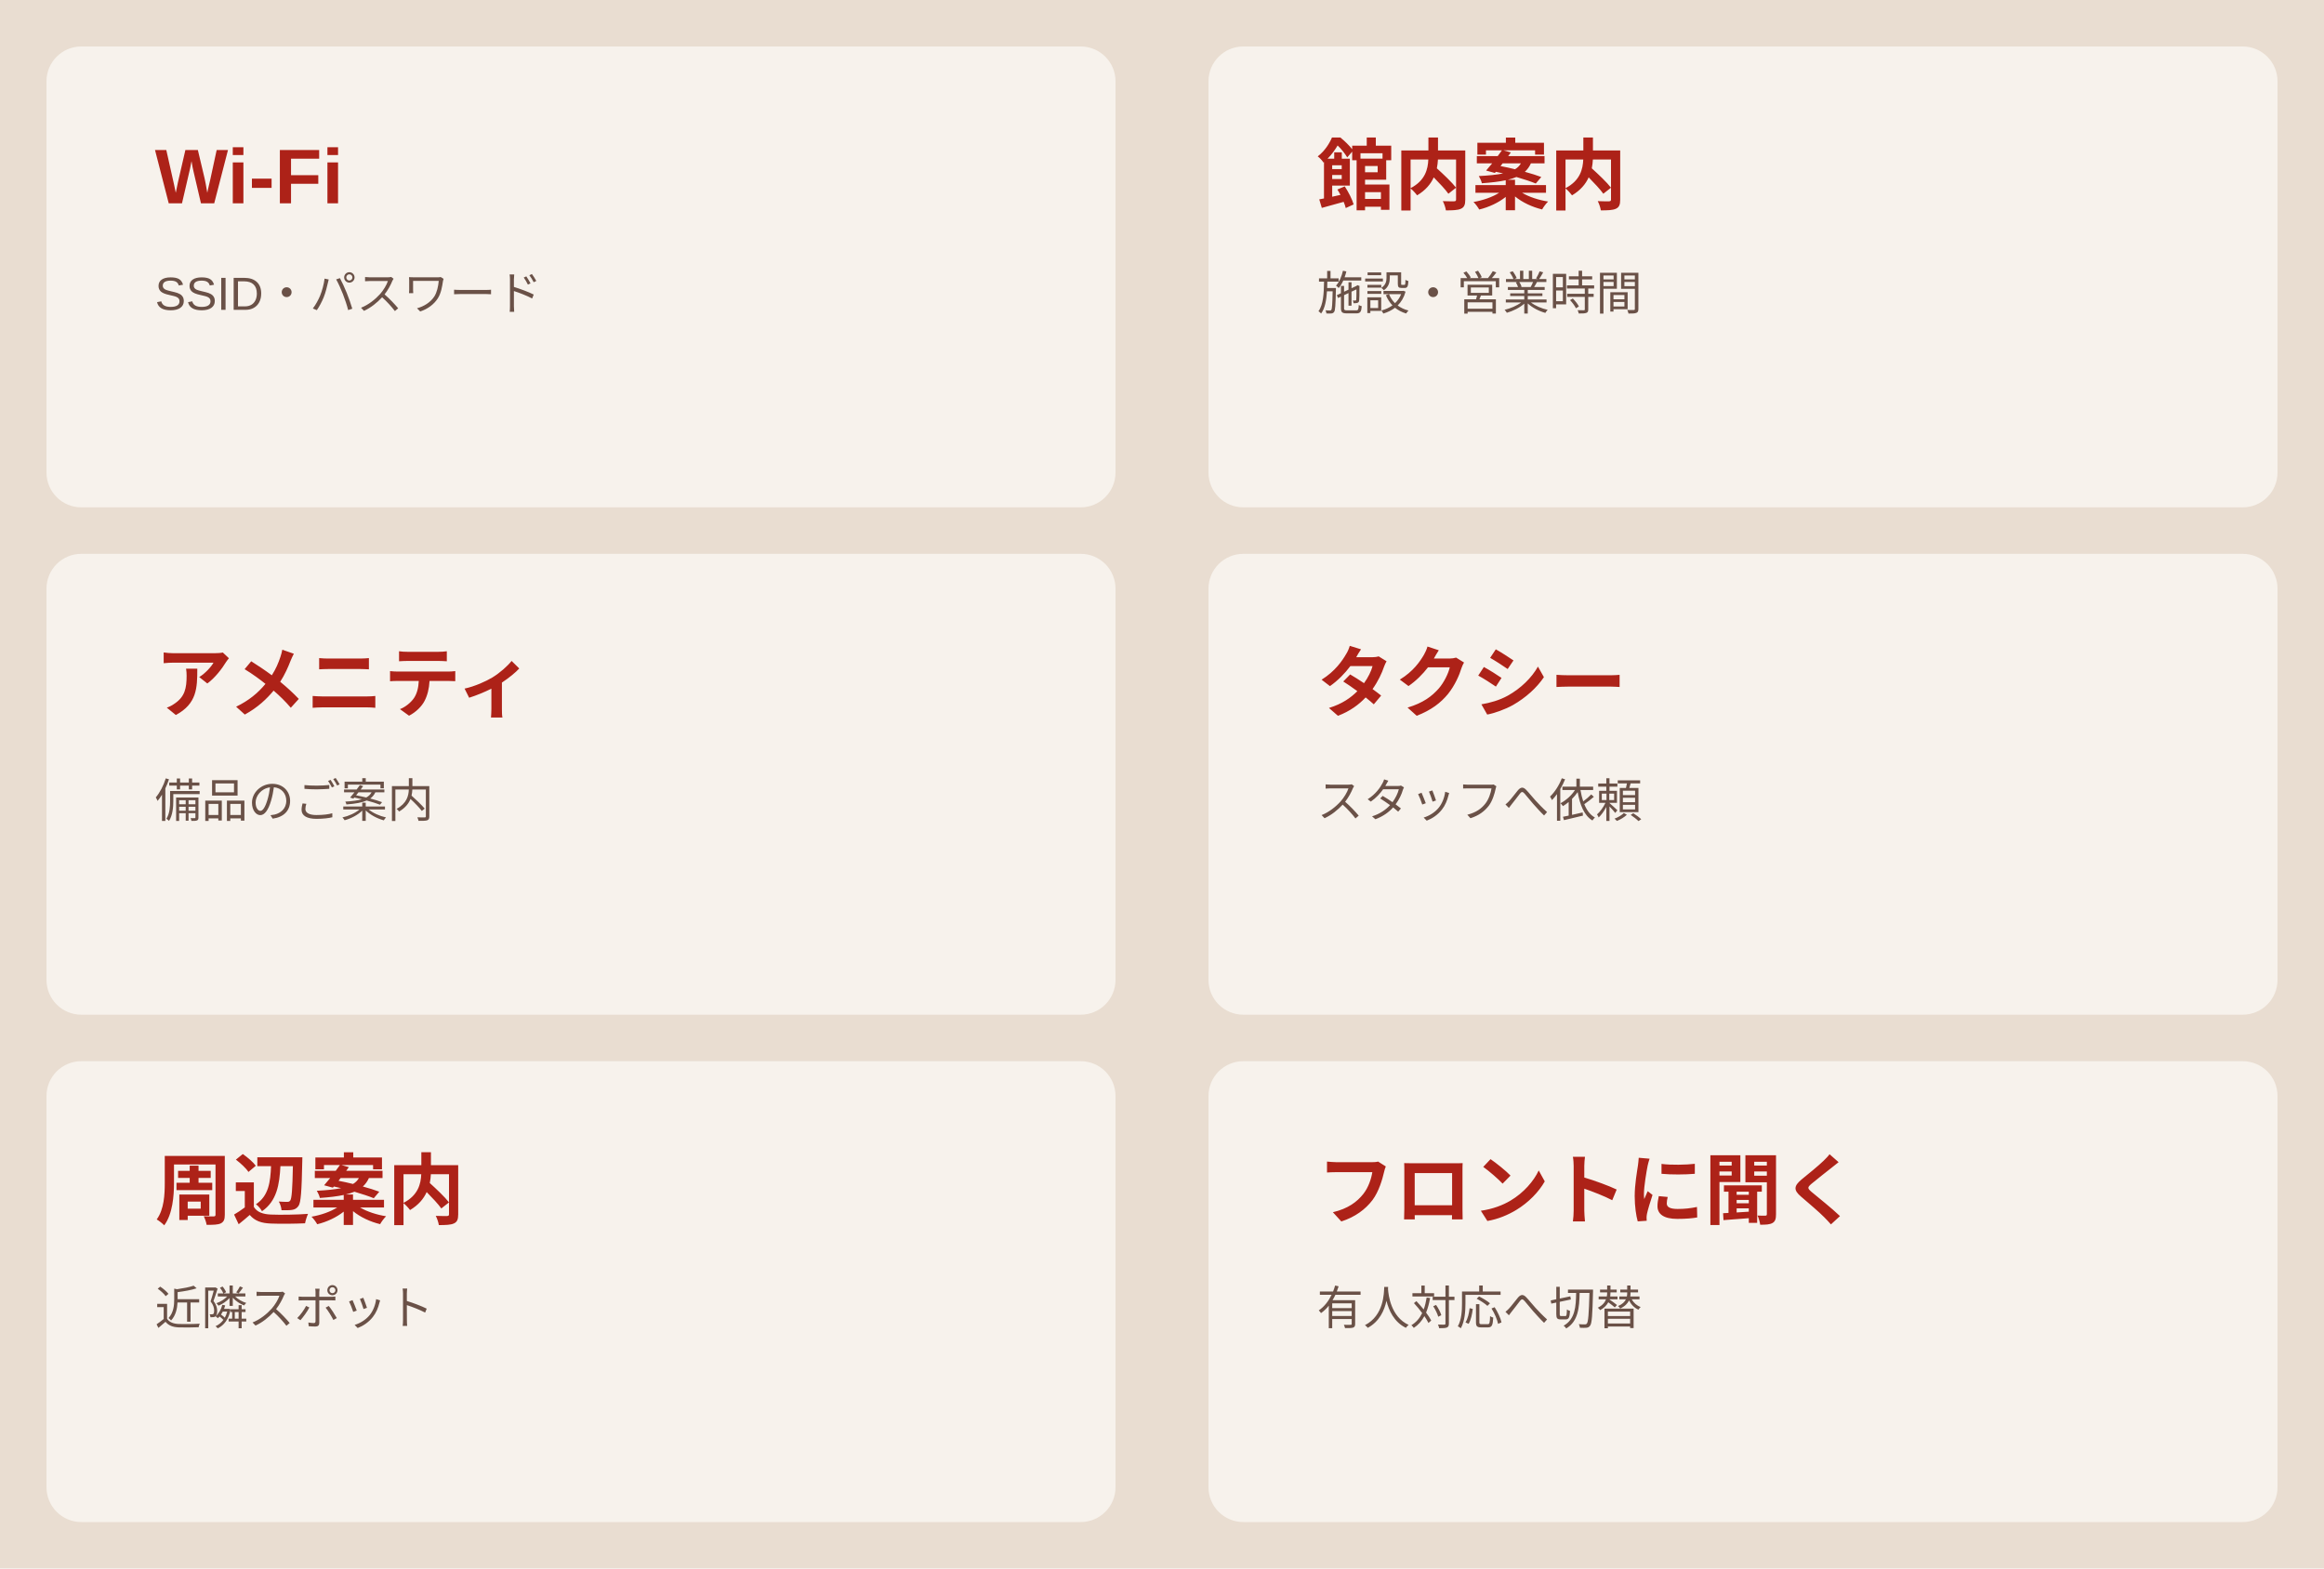
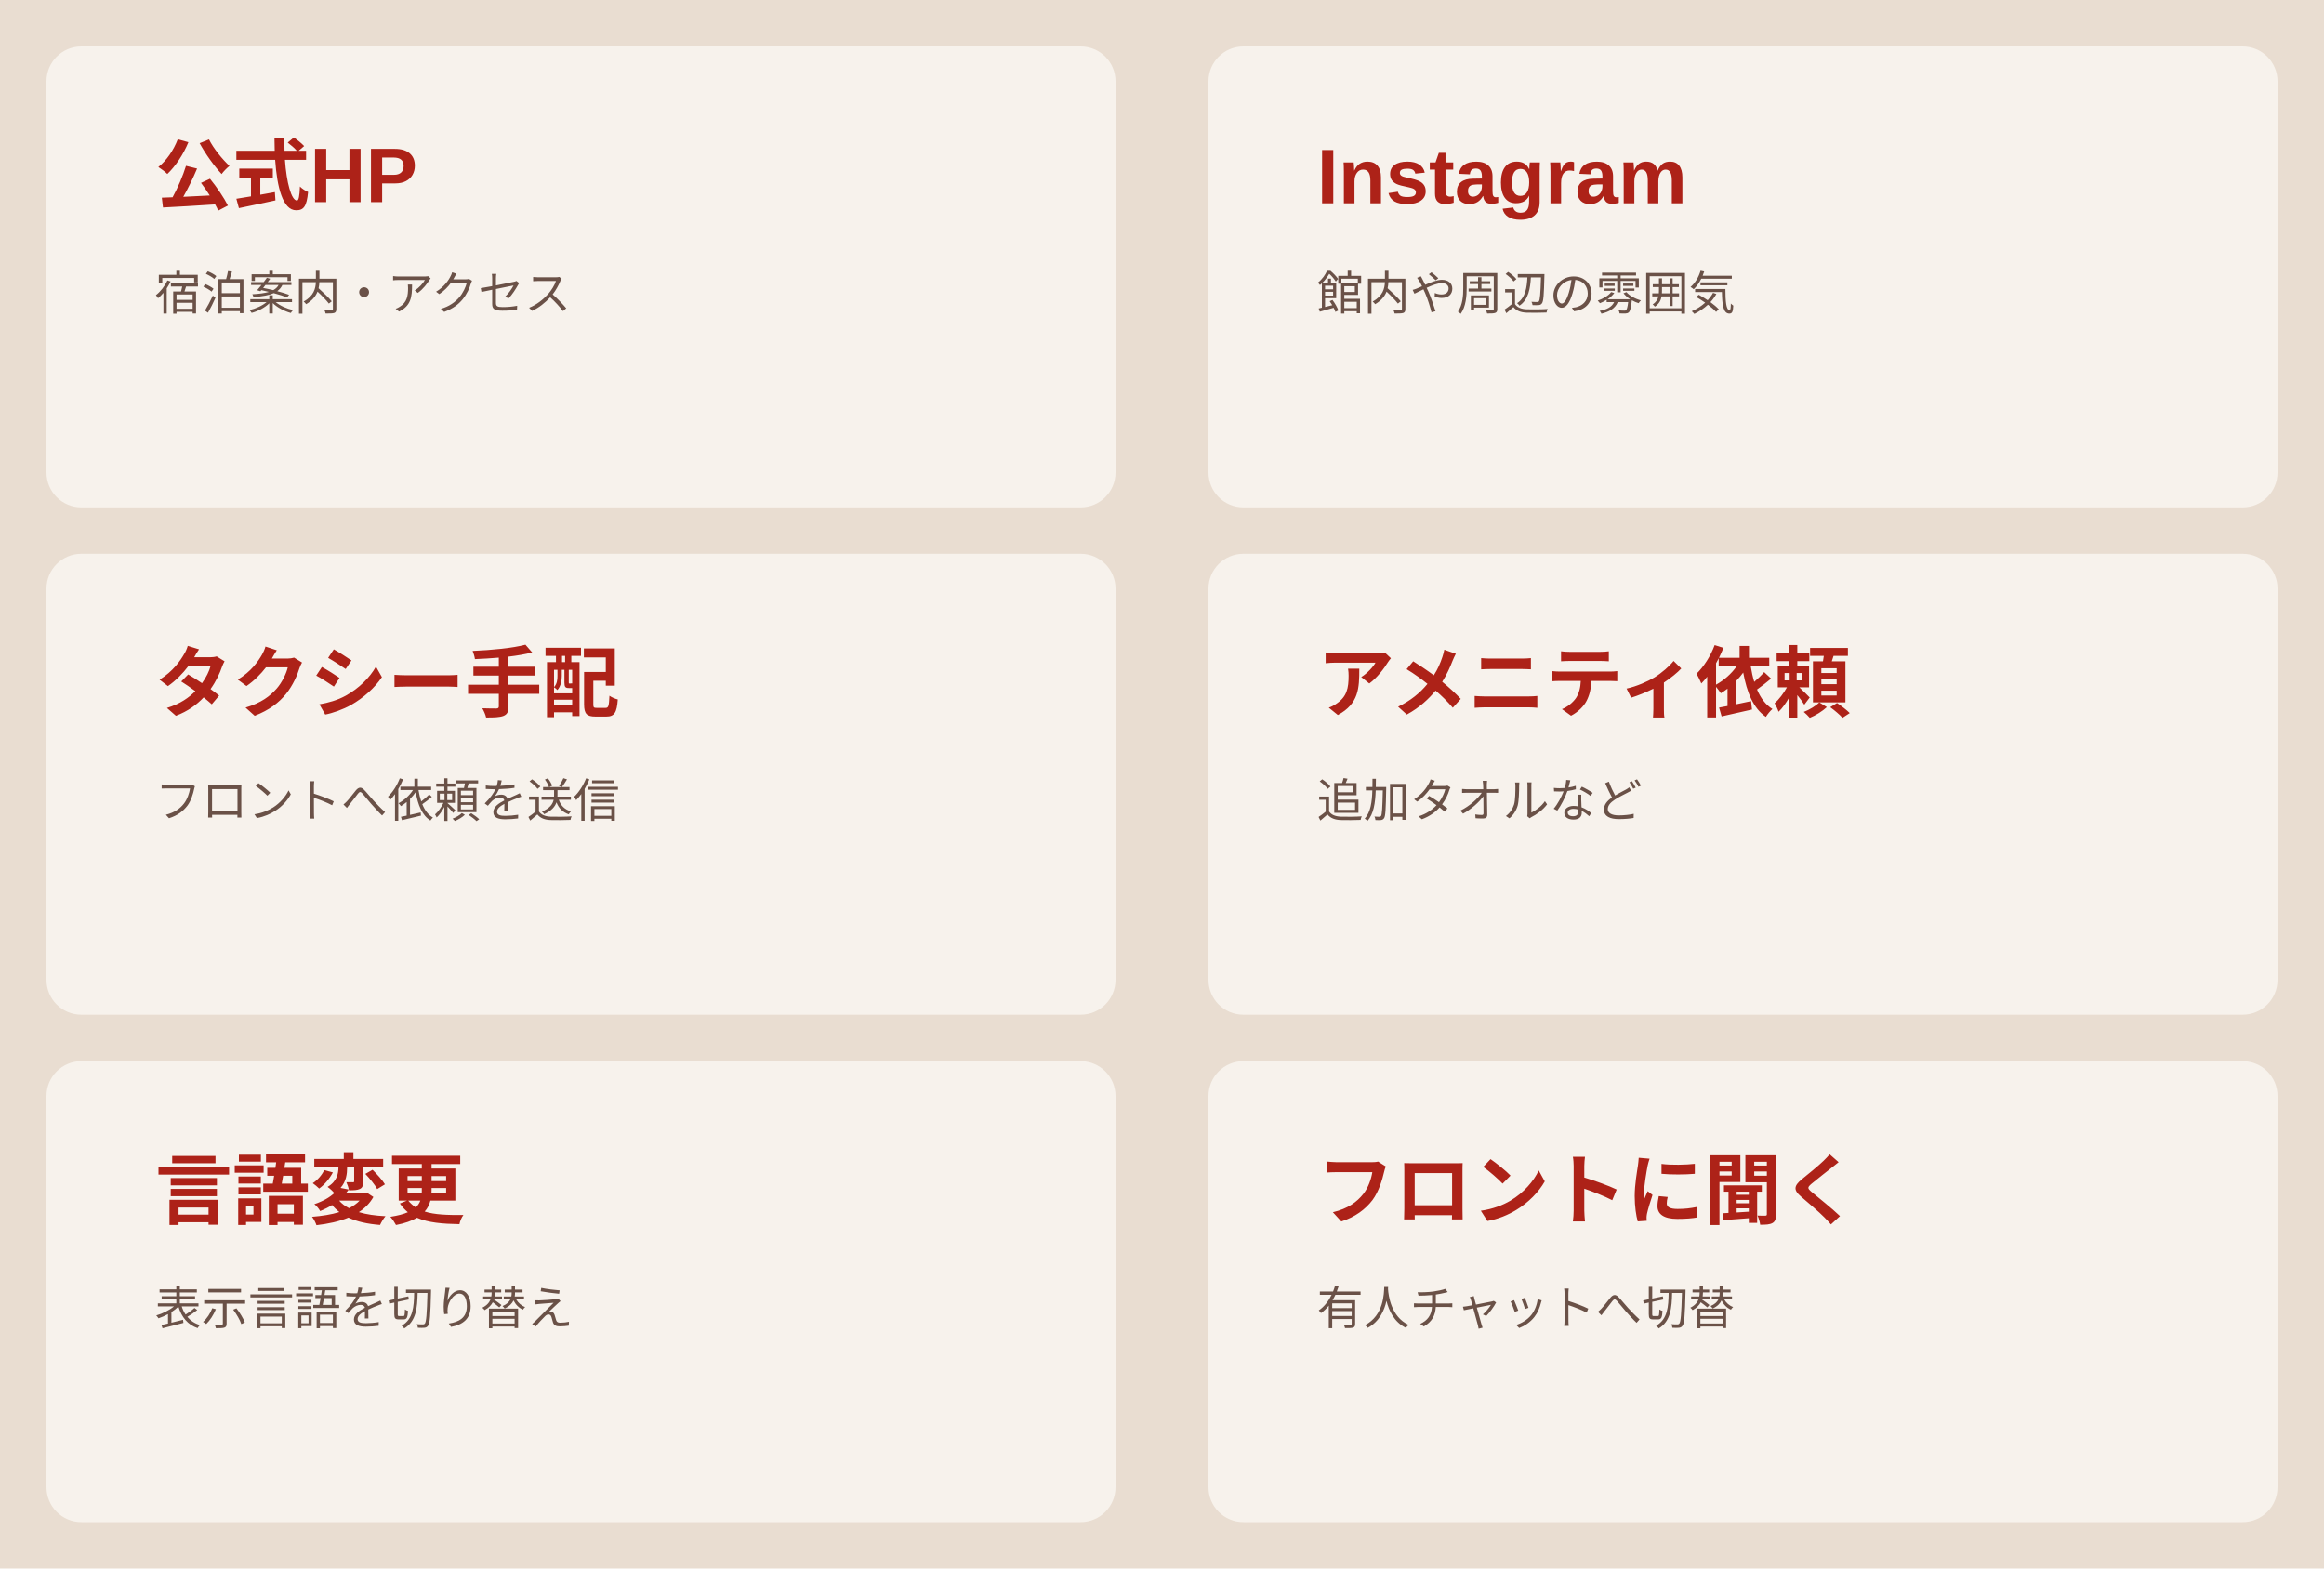
<svg xmlns="http://www.w3.org/2000/svg" width="1200" height="810" viewBox="0 0 1200 810" fill="none">
  <rect width="1200" height="810" fill="#E9DDD1" />
  <g fill="#F7F2EC">
    <rect x="24" y="24" width="552" height="238" rx="18" />
    <rect x="624" y="24" width="552" height="238" rx="18" />
    <rect x="24" y="286" width="552" height="238" rx="18" />
    <rect x="624" y="286" width="552" height="238" rx="18" />
    <rect x="24" y="548" width="552" height="238" rx="18" />
    <rect x="624" y="548" width="552" height="238" rx="18" />
  </g>
  <g fill="#AD2218" font-family="Arial, 'Noto Sans JP', sans-serif" font-size="40" font-weight="700">
-     <text x="80" y="105">Wi-Fi</text>
-     <text x="680" y="105">館内案内</text>
-     <text x="80" y="367">アメニティ</text>
-     <text x="680" y="367">タクシー</text>
-     <text x="80" y="629">周辺案内</text>
+     <text x="80" y="105">公式HP</text>
+     <text x="680" y="105">Instagram</text>
+     <text x="80" y="367">タクシー手配</text>
+     <text x="680" y="367">アメニティ依頼</text>
+     <text x="80" y="629">言語変更</text>
    <text x="680" y="629">フロントに聞く</text>
  </g>
  <g fill="#6A5147" font-family="Arial, 'Noto Sans JP', sans-serif" font-size="24">
-     <text x="80" y="160">SSID・パスワード</text>
-     <text x="680" y="160">施設・営業時間</text>
-     <text x="80" y="422">備品のご案内</text>
-     <text x="680" y="422">スタッフへ依頼</text>
-     <text x="80" y="684">近隣スポット</text>
-     <text x="680" y="684">有人対応へ切替</text>
+     <text x="80" y="160">宿泊案内・アクセス</text>
+     <text x="680" y="160">館内や周辺の雰囲気</text>
+     <text x="80" y="422">フロントへ依頼を送信</text>
+     <text x="680" y="422">追加タオルなど</text>
+     <text x="80" y="684">表示言語を切り替え</text>
+     <text x="680" y="684">有人チャットへ切替</text>
  </g>
</svg>
